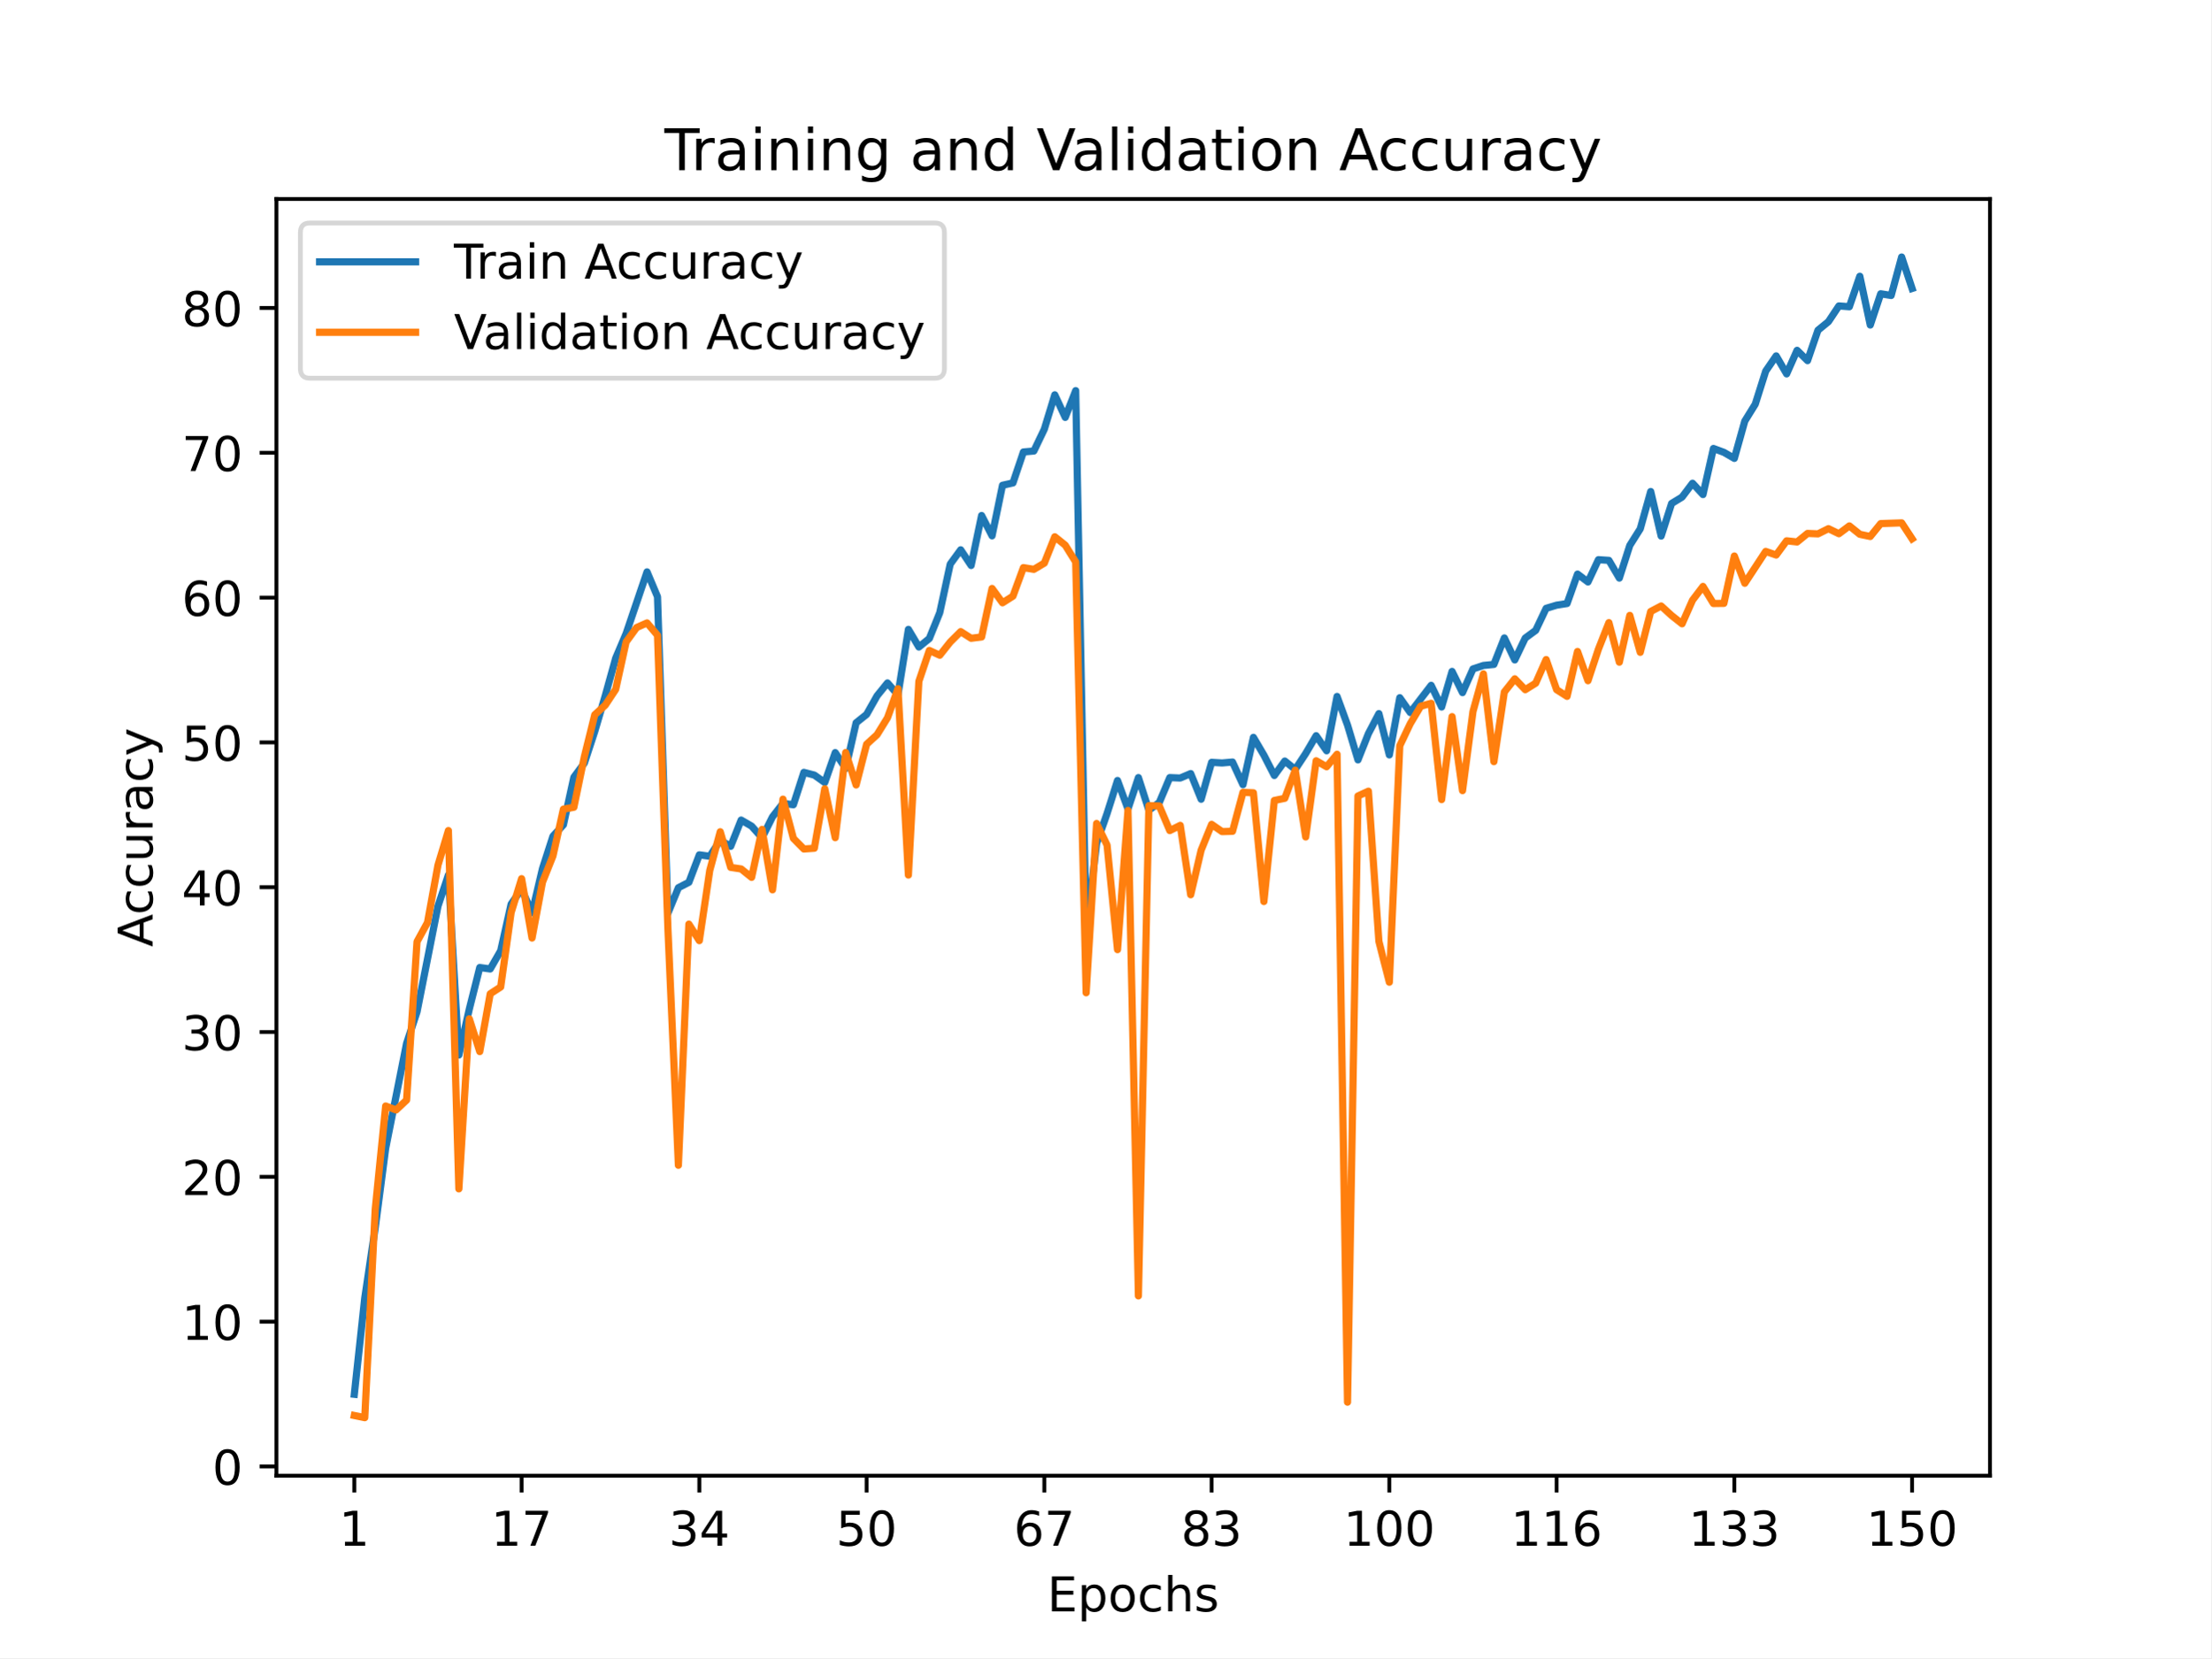
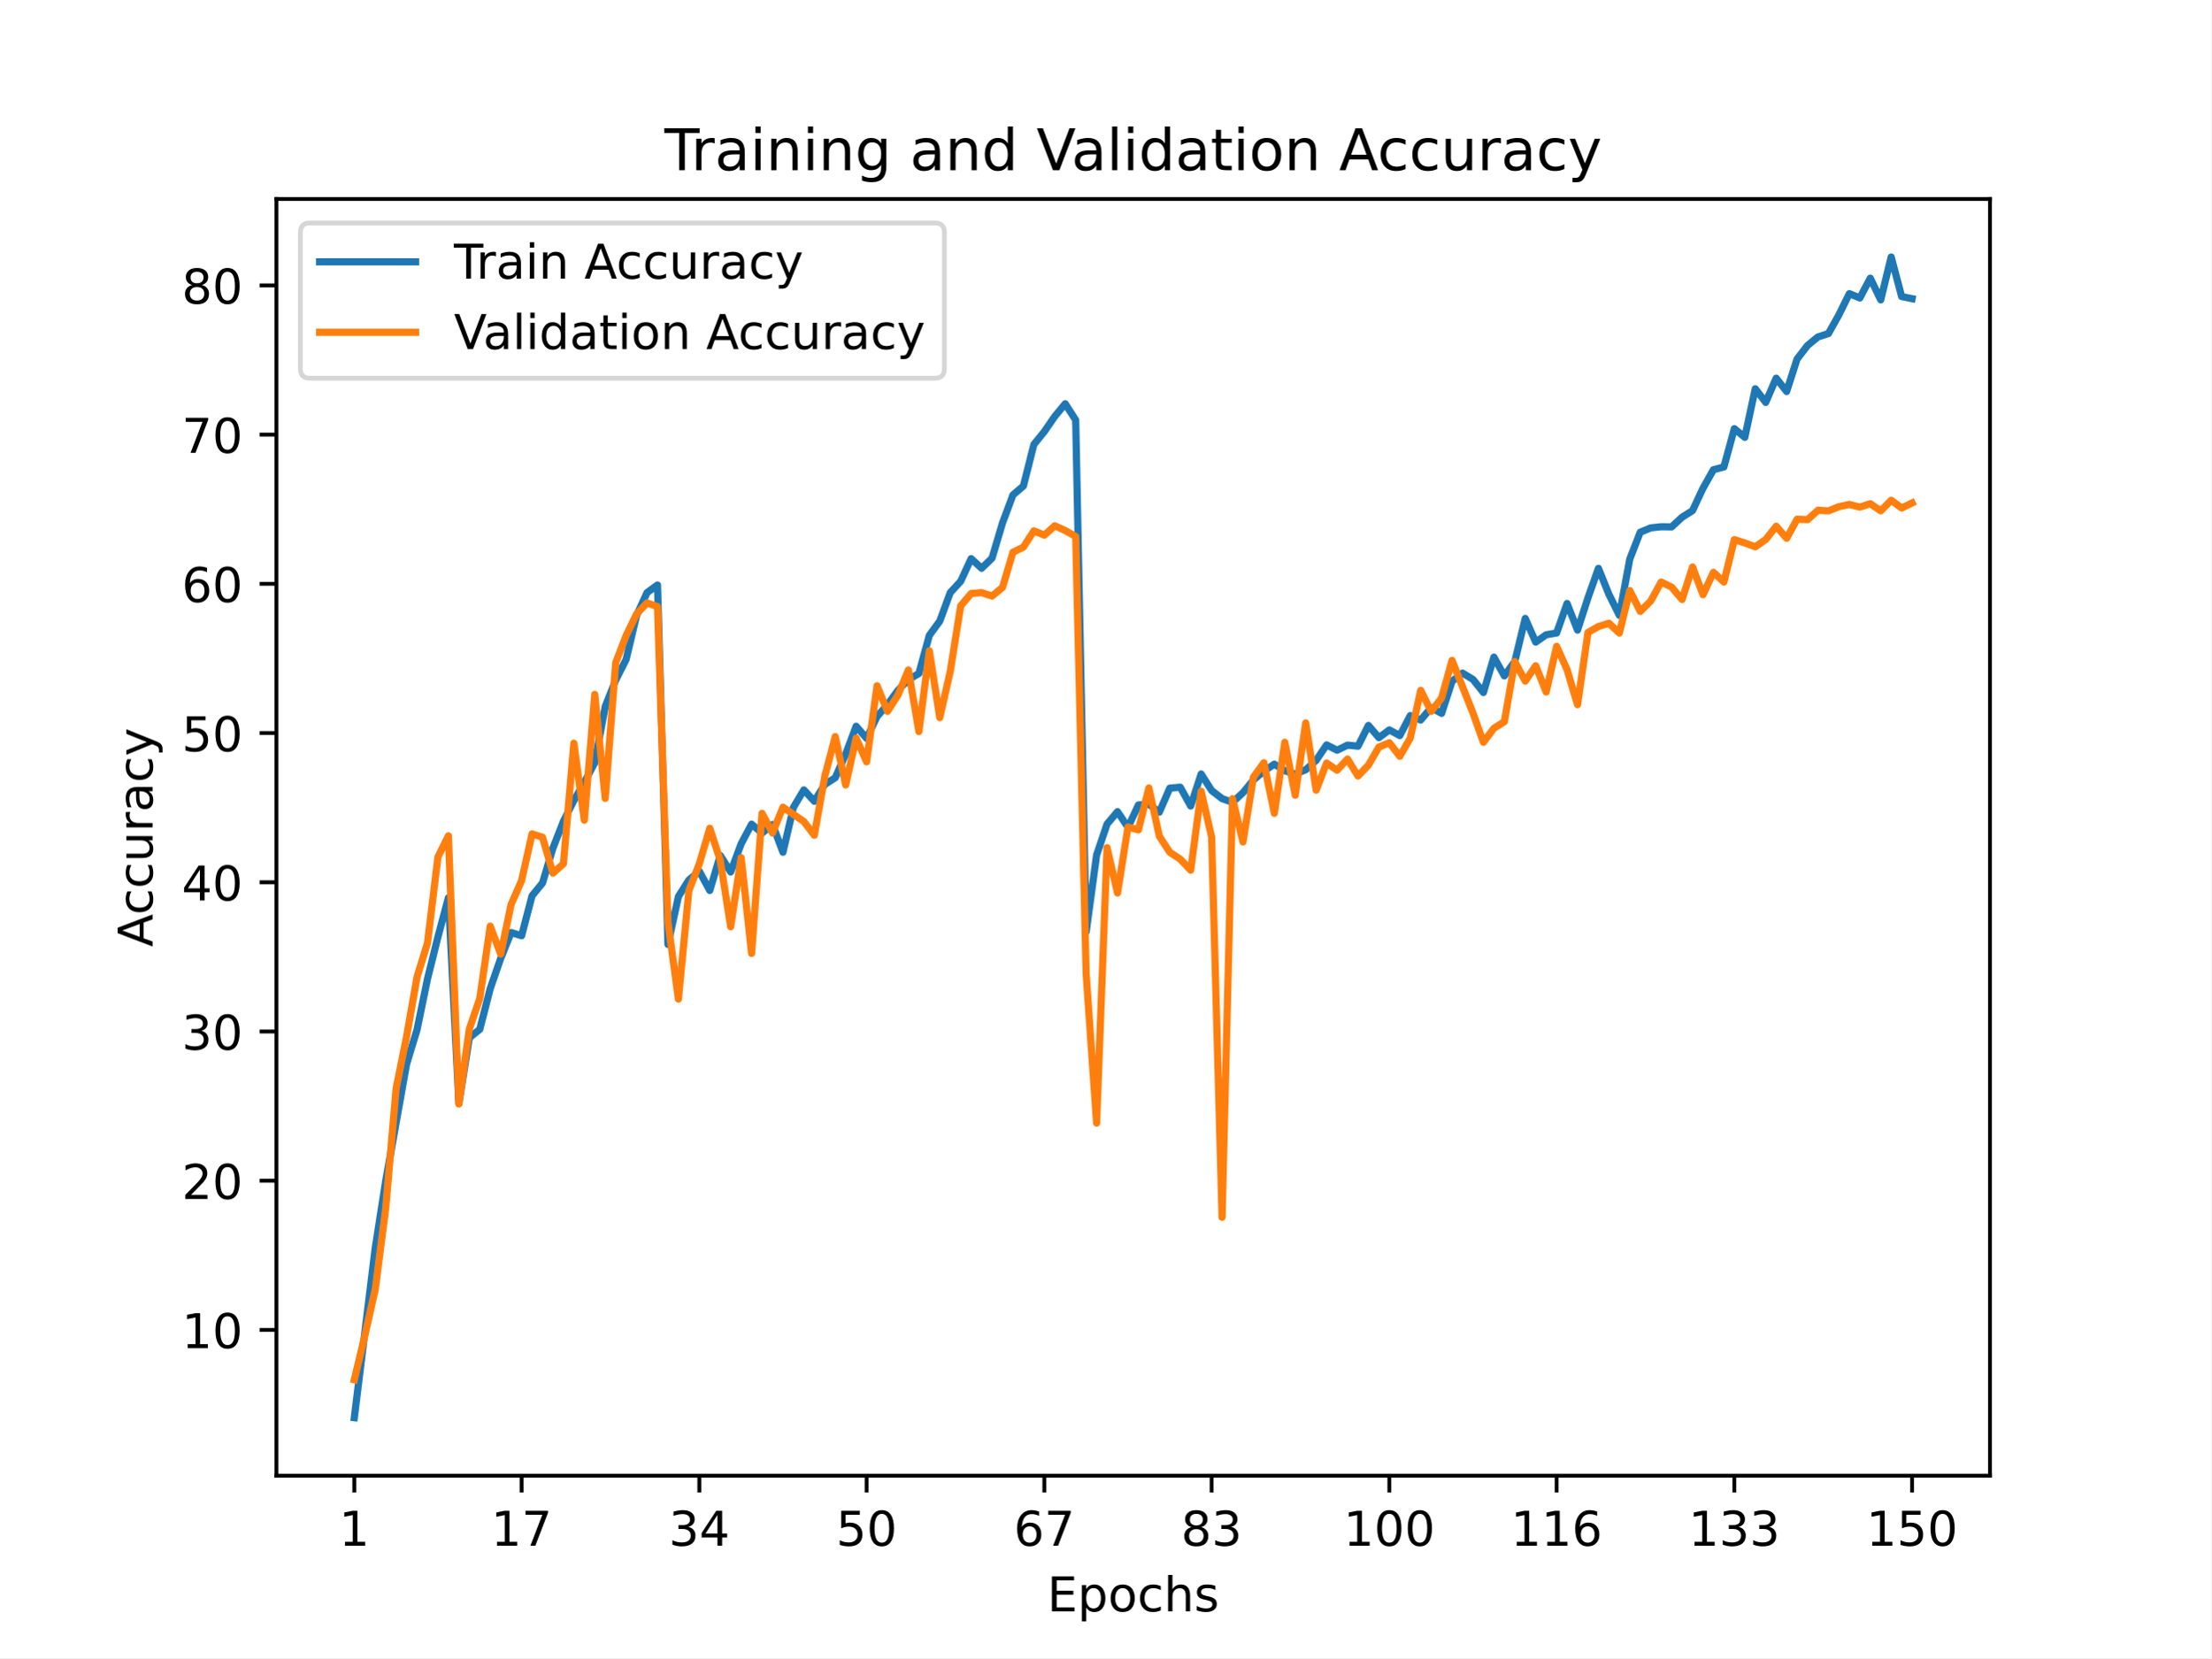
<svg xmlns="http://www.w3.org/2000/svg" xmlns:xlink="http://www.w3.org/1999/xlink" width="460.8pt" height="345.6pt" viewBox="0 0 460.8 345.6" version="1.1">
  <defs>
    <style type="text/css">*{stroke-linejoin: round; stroke-linecap: butt}</style>
  </defs>
  <g id="figure_1">
    <g id="patch_1">
      <path d="M 0 345.6  L 460.8 345.6  L 460.8 0  L 0 0  z " style="fill: #ffffff" />
    </g>
    <g id="axes_1">
      <g id="patch_2">
        <path d="M 57.6 307.584  L 414.72 307.584  L 414.72 41.472  L 57.6 41.472  z " style="fill: #ffffff" />
      </g>
      <g id="matplotlib.axis_1">
        <g id="xtick_1">
          <g id="line2d_1">
            <defs>
-               <path id="mfec86d57e4" d="M 0 0  L 0 3.5  " style="stroke: #000000; stroke-width: 0.8" />
+               <path id="m2b250d0249" d="M 0 0  L 0 3.5  " style="stroke: #000000; stroke-width: 0.8" />
            </defs>
            <g>
-               <use xlink:href="#mfec86d57e4" x="73.833" y="307.584" style="stroke: #000000; stroke-width: 0.8" />
+               <use xlink:href="#m2b250d0249" x="73.833" y="307.584" style="stroke: #000000; stroke-width: 0.8" />
            </g>
          </g>
          <g id="text_1">
            <g transform="translate(70.65148 322.1824) scale(0.1 -0.1)">
              <defs>
                <path id="DejaVuSans-31" d="M 794 531  L 1825 531  L 1825 4091  L 703 3866  L 703 4441  L 1819 4666  L 2450 4666  L 2450 531  L 3481 531  L 3481 0  L 794 0  L 794 531  z " transform="scale(0.015625)" />
              </defs>
              <use xlink:href="#DejaVuSans-31" />
            </g>
          </g>
        </g>
        <g id="xtick_2">
          <g id="line2d_2">
            <g>
-               <use xlink:href="#mfec86d57e4" x="108.695" y="307.584" style="stroke: #000000; stroke-width: 0.8" />
+               <use xlink:href="#m2b250d0249" x="108.695" y="307.584" style="stroke: #000000; stroke-width: 0.8" />
            </g>
          </g>
          <g id="text_2">
            <g transform="translate(102.3325 322.1824) scale(0.1 -0.1)">
              <defs>
                <path id="DejaVuSans-37" d="M 525 4666  L 3525 4666  L 3525 4397  L 1831 0  L 1172 0  L 2766 4134  L 525 4134  L 525 4666  z " transform="scale(0.015625)" />
              </defs>
              <use xlink:href="#DejaVuSans-31" />
              <use xlink:href="#DejaVuSans-37" x="63.623" />
            </g>
          </g>
        </g>
        <g id="xtick_3">
          <g id="line2d_3">
            <g>
-               <use xlink:href="#mfec86d57e4" x="145.736" y="307.584" style="stroke: #000000; stroke-width: 0.8" />
+               <use xlink:href="#m2b250d0249" x="145.736" y="307.584" style="stroke: #000000; stroke-width: 0.8" />
            </g>
          </g>
          <g id="text_3">
            <g transform="translate(139.3736 322.1824) scale(0.1 -0.1)">
              <defs>
                <path id="DejaVuSans-33" d="M 2597 2516  Q 3050 2419 3304 2112  Q 3559 1806 3559 1356  Q 3559 666 3084 287  Q 2609 -91 1734 -91  Q 1441 -91 1130 -33  Q 819 25 488 141  L 488 750  Q 750 597 1062 519  Q 1375 441 1716 441  Q 2309 441 2620 675  Q 2931 909 2931 1356  Q 2931 1769 2642 2001  Q 2353 2234 1838 2234  L 1294 2234  L 1294 2753  L 1863 2753  Q 2328 2753 2575 2939  Q 2822 3125 2822 3475  Q 2822 3834 2567 4026  Q 2313 4219 1838 4219  Q 1578 4219 1281 4162  Q 984 4106 628 3988  L 628 4550  Q 988 4650 1302 4700  Q 1616 4750 1894 4750  Q 2613 4750 3031 4423  Q 3450 4097 3450 3541  Q 3450 3153 3228 2886  Q 3006 2619 2597 2516  z " transform="scale(0.015625)" />
                <path id="DejaVuSans-34" d="M 2419 4116  L 825 1625  L 2419 1625  L 2419 4116  z M 2253 4666  L 3047 4666  L 3047 1625  L 3713 1625  L 3713 1100  L 3047 1100  L 3047 0  L 2419 0  L 2419 1100  L 313 1100  L 313 1709  L 2253 4666  z " transform="scale(0.015625)" />
              </defs>
              <use xlink:href="#DejaVuSans-33" />
              <use xlink:href="#DejaVuSans-34" x="63.623" />
            </g>
          </g>
        </g>
        <g id="xtick_4">
          <g id="line2d_4">
            <g>
-               <use xlink:href="#mfec86d57e4" x="180.598" y="307.584" style="stroke: #000000; stroke-width: 0.8" />
+               <use xlink:href="#m2b250d0249" x="180.598" y="307.584" style="stroke: #000000; stroke-width: 0.8" />
            </g>
          </g>
          <g id="text_4">
            <g transform="translate(174.2358 322.1824) scale(0.1 -0.1)">
              <defs>
                <path id="DejaVuSans-35" d="M 691 4666  L 3169 4666  L 3169 4134  L 1269 4134  L 1269 2991  Q 1406 3038 1543 3061  Q 1681 3084 1819 3084  Q 2600 3084 3056 2656  Q 3513 2228 3513 1497  Q 3513 744 3044 326  Q 2575 -91 1722 -91  Q 1428 -91 1123 -41  Q 819 9 494 109  L 494 744  Q 775 591 1075 516  Q 1375 441 1709 441  Q 2250 441 2565 725  Q 2881 1009 2881 1497  Q 2881 1984 2565 2268  Q 2250 2553 1709 2553  Q 1456 2553 1204 2497  Q 953 2441 691 2322  L 691 4666  z " transform="scale(0.015625)" />
                <path id="DejaVuSans-30" d="M 2034 4250  Q 1547 4250 1301 3770  Q 1056 3291 1056 2328  Q 1056 1369 1301 889  Q 1547 409 2034 409  Q 2525 409 2770 889  Q 3016 1369 3016 2328  Q 3016 3291 2770 3770  Q 2525 4250 2034 4250  z M 2034 4750  Q 2819 4750 3233 4129  Q 3647 3509 3647 2328  Q 3647 1150 3233 529  Q 2819 -91 2034 -91  Q 1250 -91 836 529  Q 422 1150 422 2328  Q 422 3509 836 4129  Q 1250 4750 2034 4750  z " transform="scale(0.015625)" />
              </defs>
              <use xlink:href="#DejaVuSans-35" />
              <use xlink:href="#DejaVuSans-30" x="63.623" />
            </g>
          </g>
        </g>
        <g id="xtick_5">
          <g id="line2d_5">
            <g>
-               <use xlink:href="#mfec86d57e4" x="217.639" y="307.584" style="stroke: #000000; stroke-width: 0.8" />
+               <use xlink:href="#m2b250d0249" x="217.639" y="307.584" style="stroke: #000000; stroke-width: 0.8" />
            </g>
          </g>
          <g id="text_5">
            <g transform="translate(211.2769 322.1824) scale(0.1 -0.1)">
              <defs>
                <path id="DejaVuSans-36" d="M 2113 2584  Q 1688 2584 1439 2293  Q 1191 2003 1191 1497  Q 1191 994 1439 701  Q 1688 409 2113 409  Q 2538 409 2786 701  Q 3034 994 3034 1497  Q 3034 2003 2786 2293  Q 2538 2584 2113 2584  z M 3366 4563  L 3366 3988  Q 3128 4100 2886 4159  Q 2644 4219 2406 4219  Q 1781 4219 1451 3797  Q 1122 3375 1075 2522  Q 1259 2794 1537 2939  Q 1816 3084 2150 3084  Q 2853 3084 3261 2657  Q 3669 2231 3669 1497  Q 3669 778 3244 343  Q 2819 -91 2113 -91  Q 1303 -91 875 529  Q 447 1150 447 2328  Q 447 3434 972 4092  Q 1497 4750 2381 4750  Q 2619 4750 2861 4703  Q 3103 4656 3366 4563  z " transform="scale(0.015625)" />
              </defs>
              <use xlink:href="#DejaVuSans-36" />
              <use xlink:href="#DejaVuSans-37" x="63.623" />
            </g>
          </g>
        </g>
        <g id="xtick_6">
          <g id="line2d_6">
            <g>
-               <use xlink:href="#mfec86d57e4" x="252.502" y="307.584" style="stroke: #000000; stroke-width: 0.8" />
+               <use xlink:href="#m2b250d0249" x="252.502" y="307.584" style="stroke: #000000; stroke-width: 0.8" />
            </g>
          </g>
          <g id="text_6">
            <g transform="translate(246.1392 322.1824) scale(0.1 -0.1)">
              <defs>
                <path id="DejaVuSans-38" d="M 2034 2216  Q 1584 2216 1326 1975  Q 1069 1734 1069 1313  Q 1069 891 1326 650  Q 1584 409 2034 409  Q 2484 409 2743 651  Q 3003 894 3003 1313  Q 3003 1734 2745 1975  Q 2488 2216 2034 2216  z M 1403 2484  Q 997 2584 770 2862  Q 544 3141 544 3541  Q 544 4100 942 4425  Q 1341 4750 2034 4750  Q 2731 4750 3128 4425  Q 3525 4100 3525 3541  Q 3525 3141 3298 2862  Q 3072 2584 2669 2484  Q 3125 2378 3379 2068  Q 3634 1759 3634 1313  Q 3634 634 3220 271  Q 2806 -91 2034 -91  Q 1263 -91 848 271  Q 434 634 434 1313  Q 434 1759 690 2068  Q 947 2378 1403 2484  z M 1172 3481  Q 1172 3119 1398 2916  Q 1625 2713 2034 2713  Q 2441 2713 2670 2916  Q 2900 3119 2900 3481  Q 2900 3844 2670 4047  Q 2441 4250 2034 4250  Q 1625 4250 1398 4047  Q 1172 3844 1172 3481  z " transform="scale(0.015625)" />
              </defs>
              <use xlink:href="#DejaVuSans-38" />
              <use xlink:href="#DejaVuSans-33" x="63.623" />
            </g>
          </g>
        </g>
        <g id="xtick_7">
          <g id="line2d_7">
            <g>
-               <use xlink:href="#mfec86d57e4" x="289.543" y="307.584" style="stroke: #000000; stroke-width: 0.8" />
+               <use xlink:href="#m2b250d0249" x="289.543" y="307.584" style="stroke: #000000; stroke-width: 0.8" />
            </g>
          </g>
          <g id="text_7">
            <g transform="translate(279.999 322.1824) scale(0.1 -0.1)">
              <use xlink:href="#DejaVuSans-31" />
              <use xlink:href="#DejaVuSans-30" x="63.623" />
              <use xlink:href="#DejaVuSans-30" x="127.246" />
            </g>
          </g>
        </g>
        <g id="xtick_8">
          <g id="line2d_8">
            <g>
-               <use xlink:href="#mfec86d57e4" x="324.405" y="307.584" style="stroke: #000000; stroke-width: 0.8" />
+               <use xlink:href="#m2b250d0249" x="324.405" y="307.584" style="stroke: #000000; stroke-width: 0.8" />
            </g>
          </g>
          <g id="text_8">
            <g transform="translate(314.8613 322.1824) scale(0.1 -0.1)">
              <use xlink:href="#DejaVuSans-31" />
              <use xlink:href="#DejaVuSans-31" x="63.623" />
              <use xlink:href="#DejaVuSans-36" x="127.246" />
            </g>
          </g>
        </g>
        <g id="xtick_9">
          <g id="line2d_9">
            <g>
-               <use xlink:href="#mfec86d57e4" x="361.446" y="307.584" style="stroke: #000000; stroke-width: 0.8" />
+               <use xlink:href="#m2b250d0249" x="361.446" y="307.584" style="stroke: #000000; stroke-width: 0.8" />
            </g>
          </g>
          <g id="text_9">
            <g transform="translate(351.9024 322.1824) scale(0.1 -0.1)">
              <use xlink:href="#DejaVuSans-31" />
              <use xlink:href="#DejaVuSans-33" x="63.623" />
              <use xlink:href="#DejaVuSans-33" x="127.246" />
            </g>
          </g>
        </g>
        <g id="xtick_10">
          <g id="line2d_10">
            <g>
-               <use xlink:href="#mfec86d57e4" x="398.487" y="307.584" style="stroke: #000000; stroke-width: 0.8" />
+               <use xlink:href="#m2b250d0249" x="398.487" y="307.584" style="stroke: #000000; stroke-width: 0.8" />
            </g>
          </g>
          <g id="text_10">
            <g transform="translate(388.9435 322.1824) scale(0.1 -0.1)">
              <use xlink:href="#DejaVuSans-31" />
              <use xlink:href="#DejaVuSans-35" x="63.623" />
              <use xlink:href="#DejaVuSans-30" x="127.246" />
            </g>
          </g>
        </g>
        <g id="text_11">
          <g transform="translate(218.2444 335.8606) scale(0.1 -0.1)">
            <defs>
              <path id="DejaVuSans-45" d="M 628 4666  L 3578 4666  L 3578 4134  L 1259 4134  L 1259 2753  L 3481 2753  L 3481 2222  L 1259 2222  L 1259 531  L 3634 531  L 3634 0  L 628 0  L 628 4666  z " transform="scale(0.015625)" />
              <path id="DejaVuSans-70" d="M 1159 525  L 1159 -1331  L 581 -1331  L 581 3500  L 1159 3500  L 1159 2969  Q 1341 3281 1617 3432  Q 1894 3584 2278 3584  Q 2916 3584 3314 3078  Q 3713 2572 3713 1747  Q 3713 922 3314 415  Q 2916 -91 2278 -91  Q 1894 -91 1617 61  Q 1341 213 1159 525  z M 3116 1747  Q 3116 2381 2855 2742  Q 2594 3103 2138 3103  Q 1681 3103 1420 2742  Q 1159 2381 1159 1747  Q 1159 1113 1420 752  Q 1681 391 2138 391  Q 2594 391 2855 752  Q 3116 1113 3116 1747  z " transform="scale(0.015625)" />
              <path id="DejaVuSans-6f" d="M 1959 3097  Q 1497 3097 1228 2736  Q 959 2375 959 1747  Q 959 1119 1226 758  Q 1494 397 1959 397  Q 2419 397 2687 759  Q 2956 1122 2956 1747  Q 2956 2369 2687 2733  Q 2419 3097 1959 3097  z M 1959 3584  Q 2709 3584 3137 3096  Q 3566 2609 3566 1747  Q 3566 888 3137 398  Q 2709 -91 1959 -91  Q 1206 -91 779 398  Q 353 888 353 1747  Q 353 2609 779 3096  Q 1206 3584 1959 3584  z " transform="scale(0.015625)" />
              <path id="DejaVuSans-63" d="M 3122 3366  L 3122 2828  Q 2878 2963 2633 3030  Q 2388 3097 2138 3097  Q 1578 3097 1268 2742  Q 959 2388 959 1747  Q 959 1106 1268 751  Q 1578 397 2138 397  Q 2388 397 2633 464  Q 2878 531 3122 666  L 3122 134  Q 2881 22 2623 -34  Q 2366 -91 2075 -91  Q 1284 -91 818 406  Q 353 903 353 1747  Q 353 2603 823 3093  Q 1294 3584 2113 3584  Q 2378 3584 2631 3529  Q 2884 3475 3122 3366  z " transform="scale(0.015625)" />
              <path id="DejaVuSans-68" d="M 3513 2113  L 3513 0  L 2938 0  L 2938 2094  Q 2938 2591 2744 2837  Q 2550 3084 2163 3084  Q 1697 3084 1428 2787  Q 1159 2491 1159 1978  L 1159 0  L 581 0  L 581 4863  L 1159 4863  L 1159 2956  Q 1366 3272 1645 3428  Q 1925 3584 2291 3584  Q 2894 3584 3203 3211  Q 3513 2838 3513 2113  z " transform="scale(0.015625)" />
              <path id="DejaVuSans-73" d="M 2834 3397  L 2834 2853  Q 2591 2978 2328 3040  Q 2066 3103 1784 3103  Q 1356 3103 1142 2972  Q 928 2841 928 2578  Q 928 2378 1081 2264  Q 1234 2150 1697 2047  L 1894 2003  Q 2506 1872 2764 1633  Q 3022 1394 3022 966  Q 3022 478 2636 193  Q 2250 -91 1575 -91  Q 1294 -91 989 -36  Q 684 19 347 128  L 347 722  Q 666 556 975 473  Q 1284 391 1588 391  Q 1994 391 2212 530  Q 2431 669 2431 922  Q 2431 1156 2273 1281  Q 2116 1406 1581 1522  L 1381 1569  Q 847 1681 609 1914  Q 372 2147 372 2553  Q 372 3047 722 3315  Q 1072 3584 1716 3584  Q 2034 3584 2315 3537  Q 2597 3491 2834 3397  z " transform="scale(0.015625)" />
            </defs>
            <use xlink:href="#DejaVuSans-45" />
            <use xlink:href="#DejaVuSans-70" x="63.184" />
            <use xlink:href="#DejaVuSans-6f" x="126.66" />
            <use xlink:href="#DejaVuSans-63" x="187.842" />
            <use xlink:href="#DejaVuSans-68" x="242.822" />
            <use xlink:href="#DejaVuSans-73" x="306.201" />
          </g>
        </g>
      </g>
      <g id="matplotlib.axis_2">
        <g id="ytick_1">
          <g id="line2d_11">
            <defs>
-               <path id="mc6993080e9" d="M 0 0  L -3.5 0  " style="stroke: #000000; stroke-width: 0.8" />
+               <path id="m42032f5eb9" d="M 0 0  L -3.5 0  " style="stroke: #000000; stroke-width: 0.8" />
            </defs>
            <g>
-               <use xlink:href="#mc6993080e9" x="57.6" y="305.66" style="stroke: #000000; stroke-width: 0.8" />
+               <use xlink:href="#m42032f5eb9" x="57.6" y="277.199" style="stroke: #000000; stroke-width: 0.8" />
            </g>
          </g>
          <g id="text_12">
-             <g transform="translate(44.2375 309.4594) scale(0.1 -0.1)">
-               <use xlink:href="#DejaVuSans-30" />
+             <g transform="translate(37.875 280.9986) scale(0.1 -0.1)">
+               <use xlink:href="#DejaVuSans-31" />
+               <use xlink:href="#DejaVuSans-30" x="63.623" />
            </g>
          </g>
        </g>
        <g id="ytick_2">
          <g id="line2d_12">
            <g>
-               <use xlink:href="#mc6993080e9" x="57.6" y="275.476" style="stroke: #000000; stroke-width: 0.8" />
+               <use xlink:href="#m42032f5eb9" x="57.6" y="246.096" style="stroke: #000000; stroke-width: 0.8" />
            </g>
          </g>
          <g id="text_13">
-             <g transform="translate(37.875 279.2749) scale(0.1 -0.1)">
-               <use xlink:href="#DejaVuSans-31" />
+             <g transform="translate(37.875 249.8955) scale(0.1 -0.1)">
+               <defs>
+                 <path id="DejaVuSans-32" d="M 1228 531  L 3431 531  L 3431 0  L 469 0  L 469 531  Q 828 903 1448 1529  Q 2069 2156 2228 2338  Q 2531 2678 2651 2914  Q 2772 3150 2772 3378  Q 2772 3750 2511 3984  Q 2250 4219 1831 4219  Q 1534 4219 1204 4116  Q 875 4013 500 3803  L 500 4441  Q 881 4594 1212 4672  Q 1544 4750 1819 4750  Q 2544 4750 2975 4387  Q 3406 4025 3406 3419  Q 3406 3131 3298 2873  Q 3191 2616 2906 2266  Q 2828 2175 2409 1742  Q 1991 1309 1228 531  z " transform="scale(0.015625)" />
+               </defs>
+               <use xlink:href="#DejaVuSans-32" />
              <use xlink:href="#DejaVuSans-30" x="63.623" />
            </g>
          </g>
        </g>
        <g id="ytick_3">
          <g id="line2d_13">
            <g>
-               <use xlink:href="#mc6993080e9" x="57.6" y="245.291" style="stroke: #000000; stroke-width: 0.8" />
+               <use xlink:href="#m42032f5eb9" x="57.6" y="214.993" style="stroke: #000000; stroke-width: 0.8" />
            </g>
          </g>
          <g id="text_14">
-             <g transform="translate(37.875 249.0903) scale(0.1 -0.1)">
-               <defs>
-                 <path id="DejaVuSans-32" d="M 1228 531  L 3431 531  L 3431 0  L 469 0  L 469 531  Q 828 903 1448 1529  Q 2069 2156 2228 2338  Q 2531 2678 2651 2914  Q 2772 3150 2772 3378  Q 2772 3750 2511 3984  Q 2250 4219 1831 4219  Q 1534 4219 1204 4116  Q 875 4013 500 3803  L 500 4441  Q 881 4594 1212 4672  Q 1544 4750 1819 4750  Q 2544 4750 2975 4387  Q 3406 4025 3406 3419  Q 3406 3131 3298 2873  Q 3191 2616 2906 2266  Q 2828 2175 2409 1742  Q 1991 1309 1228 531  z " transform="scale(0.015625)" />
-               </defs>
-               <use xlink:href="#DejaVuSans-32" />
+             <g transform="translate(37.875 218.7924) scale(0.1 -0.1)">
+               <use xlink:href="#DejaVuSans-33" />
              <use xlink:href="#DejaVuSans-30" x="63.623" />
            </g>
          </g>
        </g>
        <g id="ytick_4">
          <g id="line2d_14">
            <g>
-               <use xlink:href="#mc6993080e9" x="57.6" y="215.107" style="stroke: #000000; stroke-width: 0.8" />
+               <use xlink:href="#m42032f5eb9" x="57.6" y="183.89" style="stroke: #000000; stroke-width: 0.8" />
            </g>
          </g>
          <g id="text_15">
-             <g transform="translate(37.875 218.9058) scale(0.1 -0.1)">
-               <use xlink:href="#DejaVuSans-33" />
+             <g transform="translate(37.875 187.6893) scale(0.1 -0.1)">
+               <use xlink:href="#DejaVuSans-34" />
              <use xlink:href="#DejaVuSans-30" x="63.623" />
            </g>
          </g>
        </g>
        <g id="ytick_5">
          <g id="line2d_15">
            <g>
-               <use xlink:href="#mc6993080e9" x="57.6" y="184.922" style="stroke: #000000; stroke-width: 0.8" />
+               <use xlink:href="#m42032f5eb9" x="57.6" y="152.787" style="stroke: #000000; stroke-width: 0.8" />
            </g>
          </g>
          <g id="text_16">
-             <g transform="translate(37.875 188.7213) scale(0.1 -0.1)">
-               <use xlink:href="#DejaVuSans-34" />
+             <g transform="translate(37.875 156.5861) scale(0.1 -0.1)">
+               <use xlink:href="#DejaVuSans-35" />
              <use xlink:href="#DejaVuSans-30" x="63.623" />
            </g>
          </g>
        </g>
        <g id="ytick_6">
          <g id="line2d_16">
            <g>
-               <use xlink:href="#mc6993080e9" x="57.6" y="154.738" style="stroke: #000000; stroke-width: 0.8" />
+               <use xlink:href="#m42032f5eb9" x="57.6" y="121.684" style="stroke: #000000; stroke-width: 0.8" />
            </g>
          </g>
          <g id="text_17">
-             <g transform="translate(37.875 158.5367) scale(0.1 -0.1)">
-               <use xlink:href="#DejaVuSans-35" />
+             <g transform="translate(37.875 125.483) scale(0.1 -0.1)">
+               <use xlink:href="#DejaVuSans-36" />
              <use xlink:href="#DejaVuSans-30" x="63.623" />
            </g>
          </g>
        </g>
        <g id="ytick_7">
          <g id="line2d_17">
            <g>
-               <use xlink:href="#mc6993080e9" x="57.6" y="124.553" style="stroke: #000000; stroke-width: 0.8" />
+               <use xlink:href="#m42032f5eb9" x="57.6" y="90.581" style="stroke: #000000; stroke-width: 0.8" />
            </g>
          </g>
          <g id="text_18">
-             <g transform="translate(37.875 128.3522) scale(0.1 -0.1)">
-               <use xlink:href="#DejaVuSans-36" />
+             <g transform="translate(37.875 94.37992) scale(0.1 -0.1)">
+               <use xlink:href="#DejaVuSans-37" />
              <use xlink:href="#DejaVuSans-30" x="63.623" />
            </g>
          </g>
        </g>
        <g id="ytick_8">
          <g id="line2d_18">
            <g>
-               <use xlink:href="#mc6993080e9" x="57.6" y="94.368" style="stroke: #000000; stroke-width: 0.8" />
+               <use xlink:href="#m42032f5eb9" x="57.6" y="59.478" style="stroke: #000000; stroke-width: 0.8" />
            </g>
          </g>
          <g id="text_19">
-             <g transform="translate(37.875 98.16766) scale(0.1 -0.1)">
-               <use xlink:href="#DejaVuSans-37" />
-               <use xlink:href="#DejaVuSans-30" x="63.623" />
-             </g>
-           </g>
-         </g>
-         <g id="ytick_9">
-           <g id="line2d_19">
-             <g>
-               <use xlink:href="#mc6993080e9" x="57.6" y="64.184" style="stroke: #000000; stroke-width: 0.8" />
-             </g>
-           </g>
-           <g id="text_20">
-             <g transform="translate(37.875 67.98312) scale(0.1 -0.1)">
+             <g transform="translate(37.875 63.27681) scale(0.1 -0.1)">
              <use xlink:href="#DejaVuSans-38" />
              <use xlink:href="#DejaVuSans-30" x="63.623" />
            </g>
          </g>
        </g>
-         <g id="text_21">
+         <g id="text_20">
          <g transform="translate(31.79531 197.3561) rotate(-90) scale(0.1 -0.1)">
            <defs>
              <path id="DejaVuSans-41" d="M 2188 4044  L 1331 1722  L 3047 1722  L 2188 4044  z M 1831 4666  L 2547 4666  L 4325 0  L 3669 0  L 3244 1197  L 1141 1197  L 716 0  L 50 0  L 1831 4666  z " transform="scale(0.015625)" />
              <path id="DejaVuSans-75" d="M 544 1381  L 544 3500  L 1119 3500  L 1119 1403  Q 1119 906 1312 657  Q 1506 409 1894 409  Q 2359 409 2629 706  Q 2900 1003 2900 1516  L 2900 3500  L 3475 3500  L 3475 0  L 2900 0  L 2900 538  Q 2691 219 2414 64  Q 2138 -91 1772 -91  Q 1169 -91 856 284  Q 544 659 544 1381  z M 1991 3584  L 1991 3584  z " transform="scale(0.015625)" />
              <path id="DejaVuSans-72" d="M 2631 2963  Q 2534 3019 2420 3045  Q 2306 3072 2169 3072  Q 1681 3072 1420 2755  Q 1159 2438 1159 1844  L 1159 0  L 581 0  L 581 3500  L 1159 3500  L 1159 2956  Q 1341 3275 1631 3429  Q 1922 3584 2338 3584  Q 2397 3584 2469 3576  Q 2541 3569 2628 3553  L 2631 2963  z " transform="scale(0.015625)" />
              <path id="DejaVuSans-61" d="M 2194 1759  Q 1497 1759 1228 1600  Q 959 1441 959 1056  Q 959 750 1161 570  Q 1363 391 1709 391  Q 2188 391 2477 730  Q 2766 1069 2766 1631  L 2766 1759  L 2194 1759  z M 3341 1997  L 3341 0  L 2766 0  L 2766 531  Q 2569 213 2275 61  Q 1981 -91 1556 -91  Q 1019 -91 701 211  Q 384 513 384 1019  Q 384 1609 779 1909  Q 1175 2209 1959 2209  L 2766 2209  L 2766 2266  Q 2766 2663 2505 2880  Q 2244 3097 1772 3097  Q 1472 3097 1187 3025  Q 903 2953 641 2809  L 641 3341  Q 956 3463 1253 3523  Q 1550 3584 1831 3584  Q 2591 3584 2966 3190  Q 3341 2797 3341 1997  z " transform="scale(0.015625)" />
              <path id="DejaVuSans-79" d="M 2059 -325  Q 1816 -950 1584 -1140  Q 1353 -1331 966 -1331  L 506 -1331  L 506 -850  L 844 -850  Q 1081 -850 1212 -737  Q 1344 -625 1503 -206  L 1606 56  L 191 3500  L 800 3500  L 1894 763  L 2988 3500  L 3597 3500  L 2059 -325  z " transform="scale(0.015625)" />
            </defs>
            <use xlink:href="#DejaVuSans-41" />
            <use xlink:href="#DejaVuSans-63" x="66.658" />
            <use xlink:href="#DejaVuSans-63" x="121.639" />
            <use xlink:href="#DejaVuSans-75" x="176.619" />
            <use xlink:href="#DejaVuSans-72" x="239.998" />
            <use xlink:href="#DejaVuSans-61" x="281.111" />
            <use xlink:href="#DejaVuSans-63" x="342.391" />
            <use xlink:href="#DejaVuSans-79" x="397.371" />
          </g>
        </g>
      </g>
+       <g id="line2d_19">
+         <path d="M 73.833 295.488  L 78.191 260.149  L 80.369 246.19  L 84.727 221.783  L 86.906 214.614  L 89.085 204.032  L 91.264 195.268  L 93.443 187.119  L 95.622 230.01  L 97.801 216.303  L 99.979 214.548  L 102.158 206.06  L 104.337 199.778  L 106.516 194.362  L 108.695 195.041  L 110.874 186.714  L 113.053 184.049  L 115.232 176.764  L 117.411 171.197  L 119.589 166.858  L 121.768 163.063  L 123.947 158.961  L 126.126 147.257  L 128.305 141.767  L 130.484 137.438  L 132.663 128.275  L 134.842 123.516  L 137.021 121.93  L 139.199 196.844  L 141.378 186.867  L 143.557 183.42  L 145.736 181.604  L 147.915 185.601  L 150.094 178.301  L 152.273 181.744  L 154.452 175.875  L 156.631 171.782  L 158.809 173.642  L 160.988 171.853  L 163.167 177.632  L 165.346 168.282  L 167.525 164.64  L 169.704 167.01  L 171.883 163.502  L 174.062 162.112  L 176.241 157.163  L 178.419 151.366  L 180.598 153.891  L 182.777 149.344  L 184.956 146.862  L 187.135 143.895  L 189.314 141.646  L 191.493 140.38  L 193.672 132.43  L 195.851 129.45  L 198.029 123.525  L 200.208 121.155  L 202.387 116.437  L 204.566 118.443  L 206.745 116.328  L 208.924 108.994  L 211.103 103.159  L 213.282 101.29  L 215.461 92.64  L 217.639 89.952  L 219.818 86.786  L 221.997 84.158  L 224.176 87.548  L 226.355 194.232  L 228.534 178.214  L 230.713 171.76  L 232.892 169.175  L 235.071 172.435  L 237.249 167.782  L 239.428 167.629  L 241.607 169.284  L 243.786 164.273  L 245.965 164.074  L 248.144 168.003  L 250.323 161.319  L 252.502 164.762  L 254.681 166.454  L 256.859 167.231  L 259.038 165.222  L 261.217 162.572  L 263.396 160.724  L 265.575 159.269  L 267.754 160.656  L 269.933 161.343  L 272.112 160.441  L 274.291 158.479  L 276.469 155.26  L 278.648 156.367  L 280.827 155.309  L 283.006 155.53  L 285.185 151.198  L 287.364 153.751  L 289.543 152.134  L 291.722 153.316  L 293.901 149.154  L 296.079 150.075  L 298.258 147.49  L 300.437 148.691  L 302.616 141.994  L 304.795 140.29  L 306.974 141.608  L 309.153 144.339  L 311.332 136.968  L 313.511 140.878  L 315.689 137.879  L 317.868 128.897  L 320.047 133.833  L 322.226 132.302  L 324.405 131.935  L 326.584 125.78  L 328.763 131.332  L 330.942 124.601  L 333.121 118.462  L 335.299 123.864  L 337.478 128.247  L 339.657 116.511  L 341.836 110.925  L 344.015 110.023  L 346.194 109.787  L 348.373 109.818  L 350.552 107.793  L 352.731 106.425  L 354.909 101.768  L 357.088 97.899  L 359.267 97.321  L 361.446 89.343  L 363.625 91.153  L 365.804 81.026  L 367.983 83.862  L 370.162 78.821  L 372.341 81.598  L 374.519 74.83  L 376.698 72  L 378.877 70.217  L 381.056 69.518  L 383.235 65.614  L 385.414 61.201  L 387.593 62.106  L 389.772 57.982  L 391.951 62.498  L 394.129 53.568  L 396.308 61.807  L 398.487 62.252  L 398.487 62.252  " clip-path="url(#pc44ee1a3a4)" style="fill: none; stroke: #1f77b4; stroke-width: 1.5; stroke-linecap: square" />
+       </g>
      <g id="line2d_20">
-         <path d="M 73.833 290.61  L 76.012 270.54  L 78.191 255.907  L 80.369 239.333  L 84.727 217.479  L 86.906 210.875  L 91.264 188.882  L 93.443 182.371  L 95.622 219.903  L 97.801 210.313  L 99.979 201.662  L 102.158 201.964  L 104.337 198.167  L 106.516 188.442  L 108.695 185.32  L 110.874 190.256  L 113.053 181.037  L 115.232 174.285  L 117.411 171.916  L 119.589 162  L 121.768 159.06  L 123.947 152.431  L 126.126 145.024  L 128.305 137.188  L 130.484 132.042  L 134.842 119.195  L 137.021 124.381  L 139.199 190.316  L 141.378 185.025  L 143.557 183.905  L 145.736 178.179  L 147.915 178.472  L 150.094 175.133  L 152.273 176.404  L 154.452 170.928  L 156.631 172.187  L 158.809 174.626  L 160.988 170.252  L 163.167 167.457  L 165.346 167.729  L 167.525 160.983  L 169.704 161.547  L 171.883 163.093  L 174.062 156.866  L 176.241 160.183  L 178.419 150.644  L 180.598 148.909  L 182.777 145.039  L 184.956 142.344  L 187.135 144.831  L 189.314 131.178  L 191.493 134.855  L 193.672 133.083  L 195.851 127.689  L 198.029 117.577  L 200.208 114.592  L 202.387 117.864  L 204.566 107.444  L 206.745 111.682  L 208.924 101.142  L 211.103 100.65  L 213.282 94.199  L 215.461 94.003  L 217.639 89.448  L 219.818 82.292  L 221.997 86.991  L 224.176 81.416  L 226.355 194.382  L 228.534 175.773  L 230.713 169.567  L 232.892 162.673  L 235.071 168.619  L 237.249 162.072  L 239.428 168.882  L 241.607 167.252  L 243.786 162.072  L 245.965 162.163  L 248.144 161.236  L 250.323 166.585  L 252.502 158.894  L 254.681 159.024  L 256.859 158.834  L 259.038 163.557  L 261.217 153.687  L 263.396 157.391  L 265.575 161.632  L 267.754 158.628  L 269.933 160.367  L 272.112 157.056  L 274.291 153.343  L 276.469 156.479  L 278.648 145.16  L 280.827 151.13  L 283.006 158.381  L 285.185 152.902  L 287.364 148.737  L 289.543 157.348  L 291.722 145.423  L 293.901 148.513  L 298.258 142.845  L 300.437 147.357  L 302.616 139.944  L 304.795 144.36  L 306.974 139.422  L 309.153 138.697  L 311.332 138.483  L 313.511 132.965  L 315.689 137.544  L 317.868 132.984  L 320.047 131.387  L 322.226 126.79  L 324.405 126.132  L 326.584 125.788  L 328.763 119.654  L 330.942 121.296  L 333.121 116.651  L 335.299 116.793  L 337.478 120.487  L 339.657 113.681  L 341.836 110.221  L 344.015 102.443  L 346.194 111.731  L 348.373 104.933  L 350.552 103.602  L 352.731 100.716  L 354.909 103.08  L 357.088 93.475  L 359.267 94.278  L 361.446 95.54  L 363.625 87.764  L 365.804 84.239  L 367.983 77.347  L 370.162 74.175  L 372.341 77.924  L 374.519 73.016  L 376.698 75.162  L 378.877 68.82  L 381.056 67.036  L 383.235 63.761  L 385.414 63.927  L 387.593 57.577  L 389.772 67.74  L 391.951 61.229  L 394.129 61.585  L 396.308 53.568  L 398.487 60.121  L 398.487 60.121  " clip-path="url(#p6f208b72d1)" style="fill: none; stroke: #1f77b4; stroke-width: 1.5; stroke-linecap: square" />
-       </g>
-       <g id="line2d_21">
-         <path d="M 73.833 295.035  L 76.012 295.488  L 78.191 252.052  L 80.369 230.531  L 82.548 231.346  L 84.727 229.293  L 86.906 196.271  L 89.085 192.287  L 91.264 180.334  L 93.443 173.12  L 95.622 247.796  L 97.801 212.36  L 99.979 219.181  L 102.158 207.138  L 104.337 205.719  L 106.516 190.204  L 108.695 183.141  L 110.874 195.517  L 113.053 183.866  L 115.232 178.402  L 117.411 168.653  L 119.589 168.26  L 121.768 157.756  L 123.947 148.972  L 126.126 146.98  L 128.305 143.69  L 130.484 133.789  L 132.663 130.801  L 134.842 129.835  L 137.021 132.401  L 139.199 193.796  L 141.378 242.876  L 143.557 192.619  L 145.736 196.06  L 147.915 181.421  L 150.094 173.361  L 152.273 180.787  L 154.452 181.119  L 156.631 182.869  L 158.809 172.878  L 160.988 185.465  L 163.167 166.57  L 165.346 174.75  L 167.525 176.953  L 169.704 176.802  L 171.883 164.397  L 174.062 174.599  L 176.241 156.85  L 178.419 163.612  L 180.598 155.13  L 182.777 153.138  L 184.956 149.606  L 187.135 143.539  L 189.314 182.387  L 191.493 142  L 193.672 135.57  L 195.851 136.566  L 198.029 133.82  L 200.208 131.646  L 202.387 133.035  L 204.566 132.763  L 206.745 122.651  L 208.924 125.64  L 211.103 124.251  L 213.282 118.305  L 215.461 118.667  L 217.639 117.369  L 219.818 111.875  L 221.997 113.626  L 224.176 117.128  L 226.355 206.927  L 228.534 171.641  L 230.713 176.138  L 232.892 197.932  L 235.071 168.924  L 237.249 270.103  L 239.428 167.928  L 241.607 167.989  L 243.786 173.12  L 245.965 172.033  L 248.144 186.492  L 250.323 177.195  L 252.502 171.822  L 254.681 173.331  L 256.859 173.271  L 259.038 165.151  L 261.217 165.242  L 263.396 187.91  L 265.575 166.842  L 267.754 166.389  L 269.933 160.533  L 272.112 174.448  L 274.291 158.571  L 276.469 159.809  L 278.648 157.213  L 280.827 292.258  L 283.006 165.906  L 285.185 164.91  L 287.364 196.211  L 289.543 204.723  L 291.722 155.432  L 293.901 150.844  L 296.079 147.191  L 298.258 146.588  L 300.437 166.66  L 302.616 149.365  L 304.795 164.789  L 306.974 148.308  L 309.153 140.46  L 311.332 158.752  L 313.511 144.233  L 315.689 141.486  L 317.868 143.75  L 320.047 142.392  L 322.226 137.472  L 324.405 143.75  L 326.584 145.139  L 328.763 135.782  L 330.942 141.879  L 333.121 135.299  L 335.299 129.775  L 337.478 138.015  L 339.657 128.266  L 341.836 135.963  L 344.015 127.451  L 346.194 126.304  L 348.373 128.296  L 350.552 130.016  L 352.731 125.096  L 354.909 122.229  L 357.088 125.791  L 359.267 125.76  L 361.446 115.89  L 363.625 121.565  L 367.983 114.924  L 370.162 115.679  L 372.341 112.721  L 374.519 112.962  L 376.698 111.181  L 378.877 111.272  L 381.056 110.185  L 383.235 111.242  L 385.414 109.612  L 387.593 111.362  L 389.772 111.815  L 391.951 109.129  L 396.308 108.978  L 398.487 112.298  L 398.487 112.298  " clip-path="url(#p6f208b72d1)" style="fill: none; stroke: #ff7f0e; stroke-width: 1.5; stroke-linecap: square" />
+         <path d="M 73.833 287.588  L 76.012 278.443  L 78.191 268.77  L 80.369 251.913  L 82.548 226.906  L 84.727 216.051  L 86.906 203.641  L 89.085 196.549  L 91.264 178.603  L 93.443 174.217  L 95.622 230.109  L 97.801 214.495  L 99.979 208.088  L 102.158 193.034  L 104.337 198.851  L 106.516 188.493  L 108.695 183.548  L 110.874 173.813  L 113.053 174.497  L 115.232 181.993  L 117.411 180.033  L 119.589 154.902  L 121.768 170.951  L 123.947 144.731  L 126.126 166.41  L 128.305 138.137  L 130.484 132.477  L 132.663 127.967  L 134.842 125.665  L 137.021 126.443  L 139.199 192.163  L 141.378 208.244  L 143.557 185.632  L 145.736 180.033  L 147.915 172.631  L 150.094 179.318  L 152.273 193.159  L 154.452 178.758  L 156.631 198.726  L 158.809 169.52  L 160.988 173.626  L 163.167 168.245  L 167.525 171.231  L 169.704 174.093  L 171.883 161.807  L 174.062 153.533  L 176.241 163.611  L 178.419 153.844  L 180.598 158.79  L 182.777 142.927  L 184.956 148.277  L 187.135 144.856  L 189.314 139.63  L 191.493 152.476  L 193.672 135.649  L 195.851 149.583  L 198.029 139.941  L 200.208 126.287  L 202.387 123.706  L 204.566 123.519  L 206.745 124.234  L 208.924 122.43  L 211.103 115.09  L 213.282 114.032  L 215.461 110.642  L 217.639 111.544  L 219.818 109.585  L 221.997 110.58  L 224.176 111.824  L 226.355 202.987  L 228.534 234.09  L 230.713 176.674  L 232.892 186.129  L 235.071 172.382  L 237.249 172.973  L 239.428 164.233  L 241.607 174.279  L 243.786 177.638  L 245.965 179.069  L 248.144 181.371  L 250.323 164.917  L 252.502 174.466  L 254.681 253.717  L 256.859 166.472  L 259.038 175.492  L 261.217 161.993  L 263.396 158.976  L 265.575 169.52  L 267.754 154.715  L 269.933 165.757  L 272.112 150.672  L 274.291 164.699  L 276.469 159.039  L 278.648 160.532  L 280.827 158.199  L 283.006 161.745  L 285.185 159.474  L 287.364 155.711  L 289.543 154.809  L 291.722 157.639  L 293.901 153.844  L 296.079 143.891  L 298.258 148.277  L 300.437 145.478  L 302.616 137.64  L 306.974 148.619  L 309.153 154.715  L 311.332 151.792  L 313.511 150.423  L 315.689 137.889  L 317.868 141.963  L 320.047 138.759  L 322.226 144.234  L 324.405 134.716  L 326.584 139.568  L 328.763 146.877  L 330.942 131.823  L 333.121 130.579  L 335.299 129.895  L 337.478 131.948  L 339.657 123.083  L 341.836 127.438  L 344.015 125.261  L 346.194 121.311  L 348.373 122.368  L 350.552 124.95  L 352.731 118.169  L 354.909 123.954  L 357.088 119.289  L 359.267 121.311  L 361.446 112.477  L 363.625 113.162  L 365.804 113.97  L 367.983 112.446  L 370.162 109.678  L 372.341 112.197  L 374.519 108.216  L 376.698 108.309  L 378.877 106.35  L 381.056 106.474  L 383.235 105.604  L 385.414 105.137  L 387.593 105.697  L 389.772 104.981  L 391.951 106.474  L 394.129 104.266  L 396.308 105.883  L 398.487 104.826  L 398.487 104.826  " clip-path="url(#pc44ee1a3a4)" style="fill: none; stroke: #ff7f0e; stroke-width: 1.5; stroke-linecap: square" />
      </g>
      <g id="patch_3">
        <path d="M 57.6 307.584  L 57.6 41.472  " style="fill: none; stroke: #000000; stroke-width: 0.8; stroke-linejoin: miter; stroke-linecap: square" />
      </g>
      <g id="patch_4">
        <path d="M 414.72 307.584  L 414.72 41.472  " style="fill: none; stroke: #000000; stroke-width: 0.8; stroke-linejoin: miter; stroke-linecap: square" />
      </g>
      <g id="patch_5">
        <path d="M 57.6 307.584  L 414.72 307.584  " style="fill: none; stroke: #000000; stroke-width: 0.8; stroke-linejoin: miter; stroke-linecap: square" />
      </g>
      <g id="patch_6">
        <path d="M 57.6 41.472  L 414.72 41.472  " style="fill: none; stroke: #000000; stroke-width: 0.8; stroke-linejoin: miter; stroke-linecap: square" />
      </g>
-       <g id="text_22">
+       <g id="text_21">
        <g transform="translate(138.4575 35.472) scale(0.12 -0.12)">
          <defs>
            <path id="DejaVuSans-54" d="M -19 4666  L 3928 4666  L 3928 4134  L 2272 4134  L 2272 0  L 1638 0  L 1638 4134  L -19 4134  L -19 4666  z " transform="scale(0.015625)" />
            <path id="DejaVuSans-69" d="M 603 3500  L 1178 3500  L 1178 0  L 603 0  L 603 3500  z M 603 4863  L 1178 4863  L 1178 4134  L 603 4134  L 603 4863  z " transform="scale(0.015625)" />
            <path id="DejaVuSans-6e" d="M 3513 2113  L 3513 0  L 2938 0  L 2938 2094  Q 2938 2591 2744 2837  Q 2550 3084 2163 3084  Q 1697 3084 1428 2787  Q 1159 2491 1159 1978  L 1159 0  L 581 0  L 581 3500  L 1159 3500  L 1159 2956  Q 1366 3272 1645 3428  Q 1925 3584 2291 3584  Q 2894 3584 3203 3211  Q 3513 2838 3513 2113  z " transform="scale(0.015625)" />
            <path id="DejaVuSans-67" d="M 2906 1791  Q 2906 2416 2648 2759  Q 2391 3103 1925 3103  Q 1463 3103 1205 2759  Q 947 2416 947 1791  Q 947 1169 1205 825  Q 1463 481 1925 481  Q 2391 481 2648 825  Q 2906 1169 2906 1791  z M 3481 434  Q 3481 -459 3084 -895  Q 2688 -1331 1869 -1331  Q 1566 -1331 1297 -1286  Q 1028 -1241 775 -1147  L 775 -588  Q 1028 -725 1275 -790  Q 1522 -856 1778 -856  Q 2344 -856 2625 -561  Q 2906 -266 2906 331  L 2906 616  Q 2728 306 2450 153  Q 2172 0 1784 0  Q 1141 0 747 490  Q 353 981 353 1791  Q 353 2603 747 3093  Q 1141 3584 1784 3584  Q 2172 3584 2450 3431  Q 2728 3278 2906 2969  L 2906 3500  L 3481 3500  L 3481 434  z " transform="scale(0.015625)" />
            <path id="DejaVuSans-20" transform="scale(0.015625)" />
            <path id="DejaVuSans-64" d="M 2906 2969  L 2906 4863  L 3481 4863  L 3481 0  L 2906 0  L 2906 525  Q 2725 213 2448 61  Q 2172 -91 1784 -91  Q 1150 -91 751 415  Q 353 922 353 1747  Q 353 2572 751 3078  Q 1150 3584 1784 3584  Q 2172 3584 2448 3432  Q 2725 3281 2906 2969  z M 947 1747  Q 947 1113 1208 752  Q 1469 391 1925 391  Q 2381 391 2643 752  Q 2906 1113 2906 1747  Q 2906 2381 2643 2742  Q 2381 3103 1925 3103  Q 1469 3103 1208 2742  Q 947 2381 947 1747  z " transform="scale(0.015625)" />
            <path id="DejaVuSans-56" d="M 1831 0  L 50 4666  L 709 4666  L 2188 738  L 3669 4666  L 4325 4666  L 2547 0  L 1831 0  z " transform="scale(0.015625)" />
            <path id="DejaVuSans-6c" d="M 603 4863  L 1178 4863  L 1178 0  L 603 0  L 603 4863  z " transform="scale(0.015625)" />
            <path id="DejaVuSans-74" d="M 1172 4494  L 1172 3500  L 2356 3500  L 2356 3053  L 1172 3053  L 1172 1153  Q 1172 725 1289 603  Q 1406 481 1766 481  L 2356 481  L 2356 0  L 1766 0  Q 1100 0 847 248  Q 594 497 594 1153  L 594 3053  L 172 3053  L 172 3500  L 594 3500  L 594 4494  L 1172 4494  z " transform="scale(0.015625)" />
          </defs>
          <use xlink:href="#DejaVuSans-54" />
          <use xlink:href="#DejaVuSans-72" x="46.334" />
          <use xlink:href="#DejaVuSans-61" x="87.447" />
          <use xlink:href="#DejaVuSans-69" x="148.727" />
          <use xlink:href="#DejaVuSans-6e" x="176.51" />
          <use xlink:href="#DejaVuSans-69" x="239.889" />
          <use xlink:href="#DejaVuSans-6e" x="267.672" />
          <use xlink:href="#DejaVuSans-67" x="331.051" />
          <use xlink:href="#DejaVuSans-20" x="394.527" />
          <use xlink:href="#DejaVuSans-61" x="426.314" />
          <use xlink:href="#DejaVuSans-6e" x="487.594" />
          <use xlink:href="#DejaVuSans-64" x="550.973" />
          <use xlink:href="#DejaVuSans-20" x="614.449" />
          <use xlink:href="#DejaVuSans-56" x="646.236" />
          <use xlink:href="#DejaVuSans-61" x="706.895" />
          <use xlink:href="#DejaVuSans-6c" x="768.174" />
          <use xlink:href="#DejaVuSans-69" x="795.957" />
          <use xlink:href="#DejaVuSans-64" x="823.74" />
          <use xlink:href="#DejaVuSans-61" x="887.217" />
          <use xlink:href="#DejaVuSans-74" x="948.496" />
          <use xlink:href="#DejaVuSans-69" x="987.705" />
          <use xlink:href="#DejaVuSans-6f" x="1015.488" />
          <use xlink:href="#DejaVuSans-6e" x="1076.67" />
          <use xlink:href="#DejaVuSans-20" x="1140.049" />
          <use xlink:href="#DejaVuSans-41" x="1171.836" />
          <use xlink:href="#DejaVuSans-63" x="1238.494" />
          <use xlink:href="#DejaVuSans-63" x="1293.475" />
          <use xlink:href="#DejaVuSans-75" x="1348.455" />
          <use xlink:href="#DejaVuSans-72" x="1411.834" />
          <use xlink:href="#DejaVuSans-61" x="1452.947" />
          <use xlink:href="#DejaVuSans-63" x="1514.227" />
          <use xlink:href="#DejaVuSans-79" x="1569.207" />
        </g>
      </g>
      <g id="legend_1">
        <g id="patch_7">
          <path d="M 64.6 78.828  L 194.816 78.828  Q 196.816 78.828 196.816 76.828  L 196.816 48.472  Q 196.816 46.472 194.816 46.472  L 64.6 46.472  Q 62.6 46.472 62.6 48.472  L 62.6 76.828  Q 62.6 78.828 64.6 78.828  z " style="fill: #ffffff; opacity: 0.8; stroke: #cccccc; stroke-linejoin: miter" />
        </g>
-         <g id="line2d_22">
+         <g id="line2d_21">
          <path d="M 66.6 54.57  L 76.6 54.57  L 86.6 54.57  " style="fill: none; stroke: #1f77b4; stroke-width: 1.5; stroke-linecap: square" />
        </g>
-         <g id="text_23">
+         <g id="text_22">
          <g transform="translate(94.6 58.07044) scale(0.1 -0.1)">
            <use xlink:href="#DejaVuSans-54" />
            <use xlink:href="#DejaVuSans-72" x="46.334" />
            <use xlink:href="#DejaVuSans-61" x="87.447" />
            <use xlink:href="#DejaVuSans-69" x="148.727" />
            <use xlink:href="#DejaVuSans-6e" x="176.51" />
            <use xlink:href="#DejaVuSans-20" x="239.889" />
            <use xlink:href="#DejaVuSans-41" x="271.676" />
            <use xlink:href="#DejaVuSans-63" x="338.334" />
            <use xlink:href="#DejaVuSans-63" x="393.314" />
            <use xlink:href="#DejaVuSans-75" x="448.295" />
            <use xlink:href="#DejaVuSans-72" x="511.674" />
            <use xlink:href="#DejaVuSans-61" x="552.787" />
            <use xlink:href="#DejaVuSans-63" x="614.066" />
            <use xlink:href="#DejaVuSans-79" x="669.047" />
          </g>
        </g>
-         <g id="line2d_23">
+         <g id="line2d_22">
          <path d="M 66.6 69.249  L 76.6 69.249  L 86.6 69.249  " style="fill: none; stroke: #ff7f0e; stroke-width: 1.5; stroke-linecap: square" />
        </g>
-         <g id="text_24">
+         <g id="text_23">
          <g transform="translate(94.6 72.74856) scale(0.1 -0.1)">
            <use xlink:href="#DejaVuSans-56" />
            <use xlink:href="#DejaVuSans-61" x="60.658" />
            <use xlink:href="#DejaVuSans-6c" x="121.938" />
            <use xlink:href="#DejaVuSans-69" x="149.721" />
            <use xlink:href="#DejaVuSans-64" x="177.504" />
            <use xlink:href="#DejaVuSans-61" x="240.98" />
            <use xlink:href="#DejaVuSans-74" x="302.26" />
            <use xlink:href="#DejaVuSans-69" x="341.469" />
            <use xlink:href="#DejaVuSans-6f" x="369.252" />
            <use xlink:href="#DejaVuSans-6e" x="430.434" />
            <use xlink:href="#DejaVuSans-20" x="493.812" />
            <use xlink:href="#DejaVuSans-41" x="525.6" />
            <use xlink:href="#DejaVuSans-63" x="592.258" />
            <use xlink:href="#DejaVuSans-63" x="647.238" />
            <use xlink:href="#DejaVuSans-75" x="702.219" />
            <use xlink:href="#DejaVuSans-72" x="765.598" />
            <use xlink:href="#DejaVuSans-61" x="806.711" />
            <use xlink:href="#DejaVuSans-63" x="867.99" />
            <use xlink:href="#DejaVuSans-79" x="922.971" />
          </g>
        </g>
      </g>
    </g>
  </g>
  <defs>
-     <clipPath id="p6f208b72d1">
+     <clipPath id="pc44ee1a3a4">
      <rect x="57.6" y="41.472" width="357.12" height="266.112" />
    </clipPath>
  </defs>
</svg>
